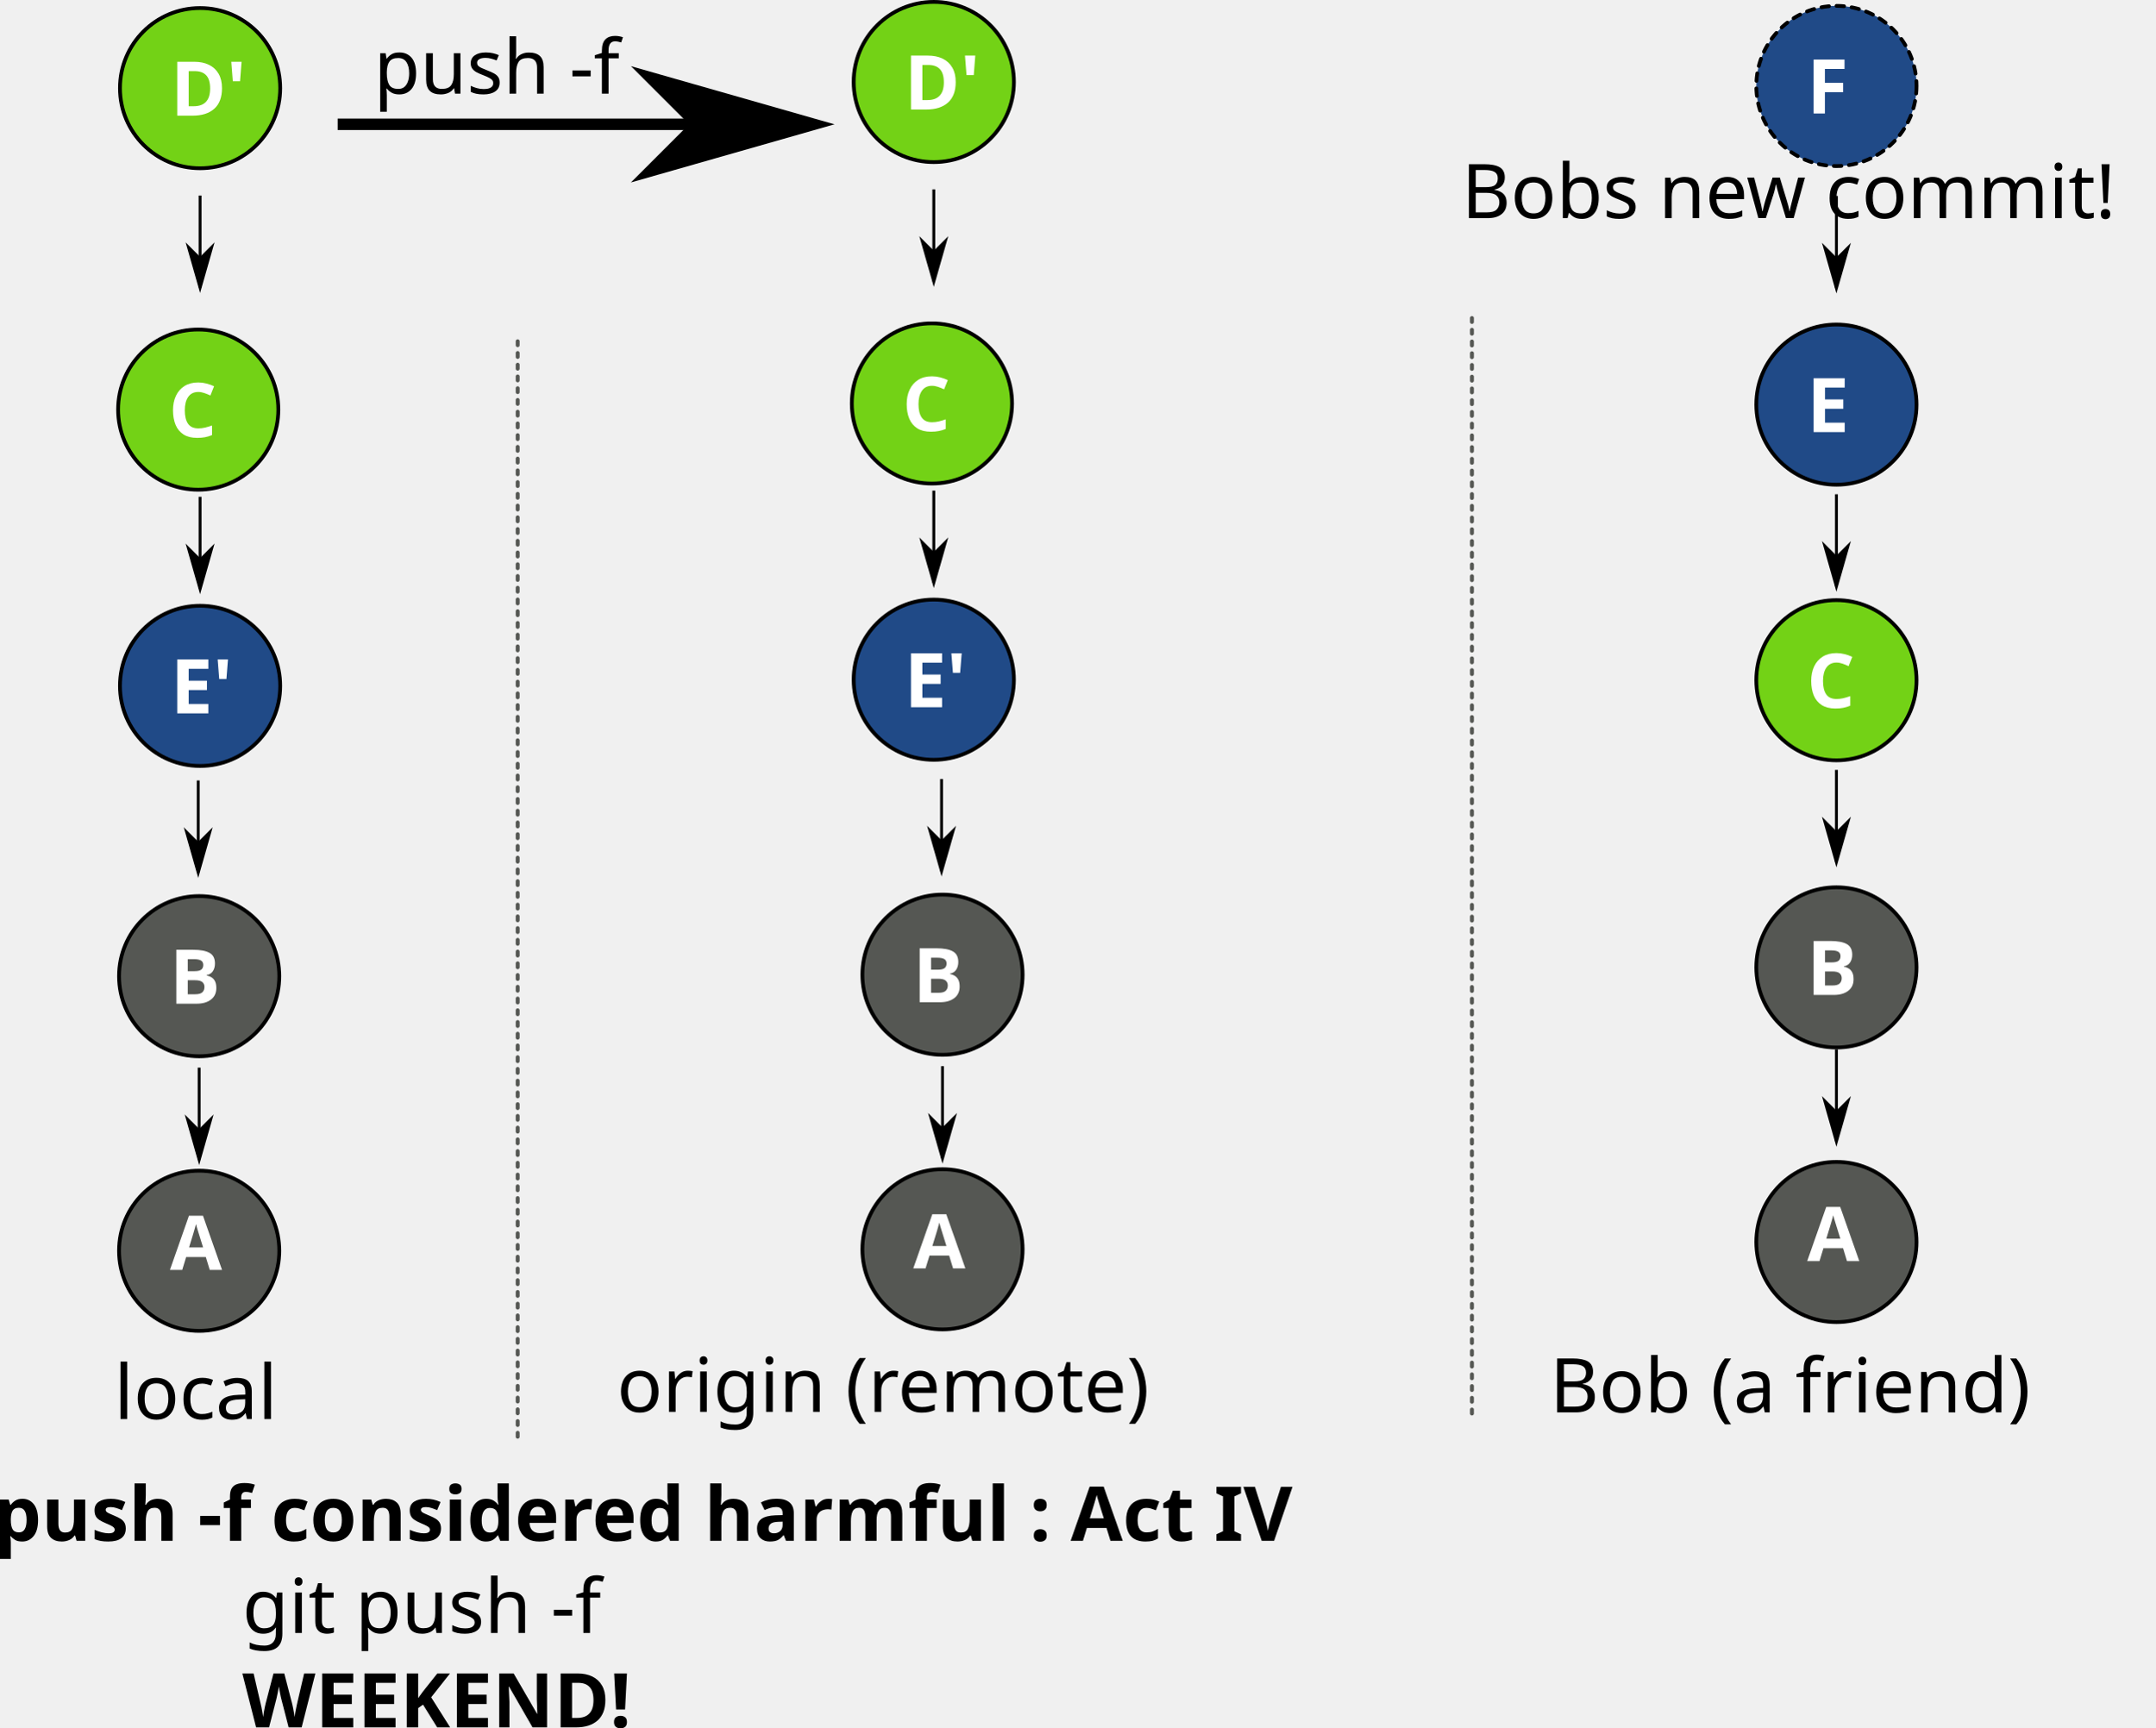
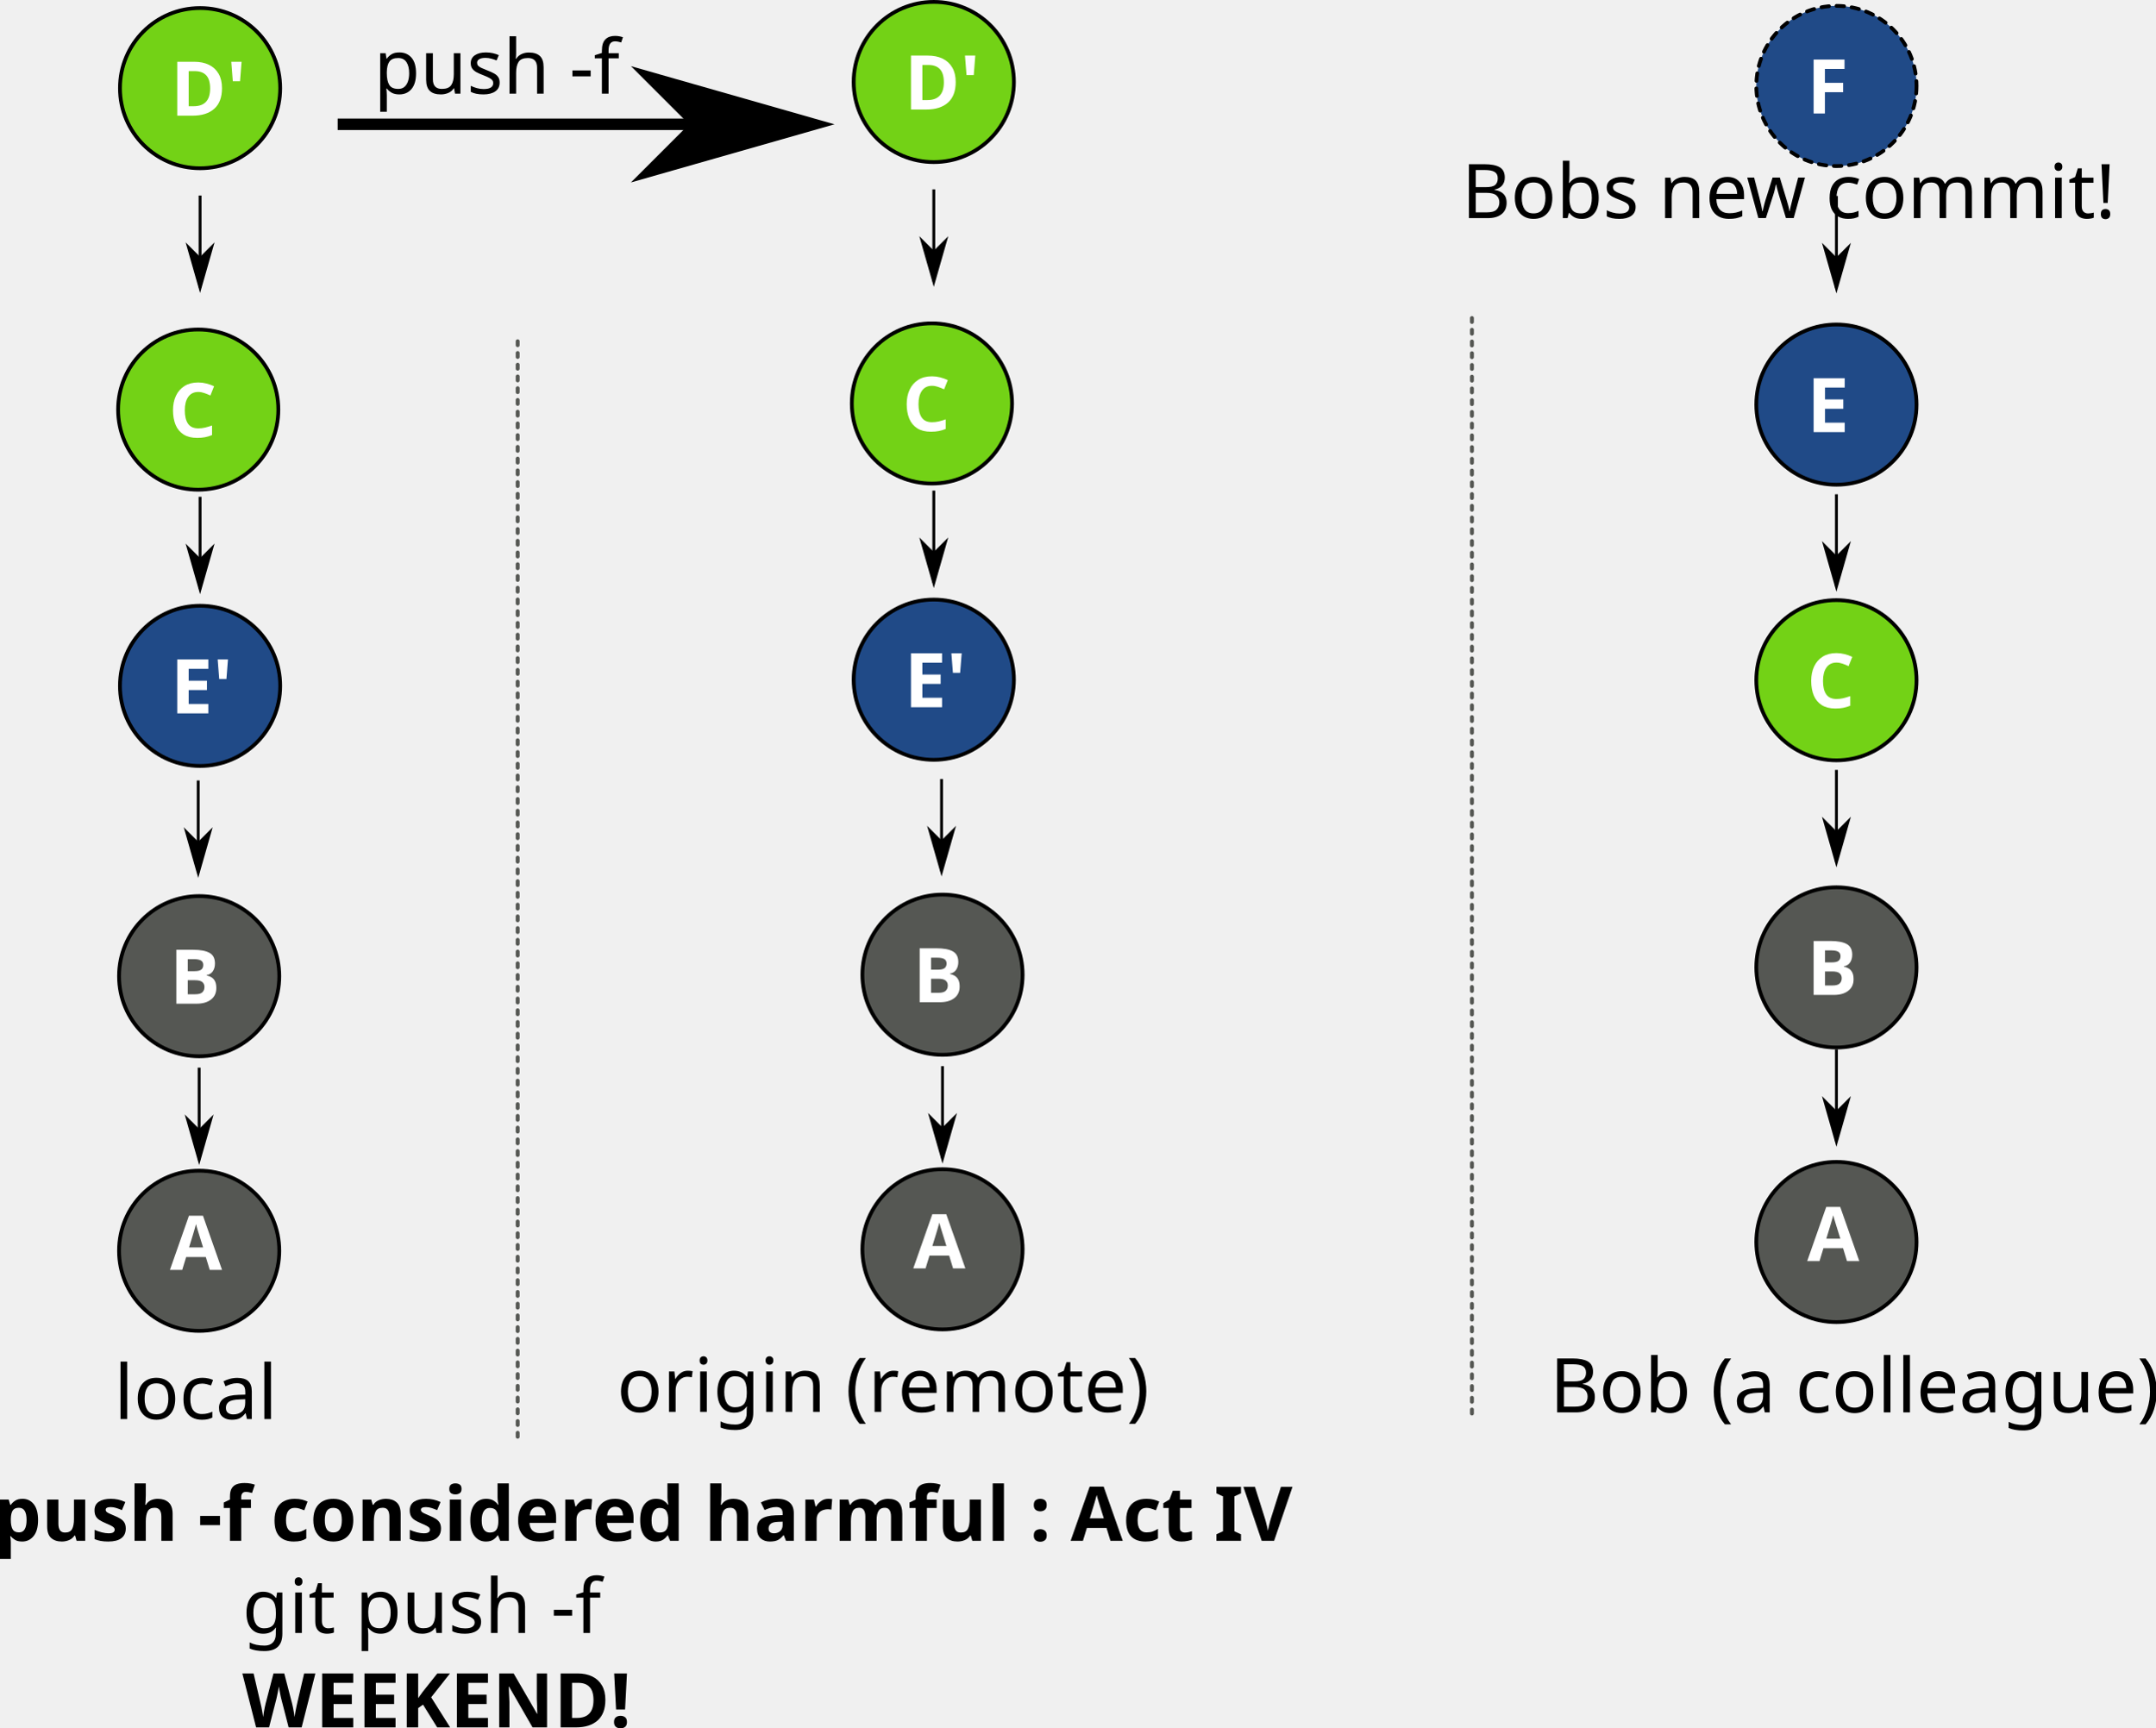
<svg xmlns="http://www.w3.org/2000/svg" width="322.09mm" height="258.224mm" viewBox="0 0 1141.265 914.965" id="svg4554" version="1.1">
  <defs id="defs4556">
    <marker style="overflow:visible" id="marker10382" refX="0" refY="0" orient="auto">
      <path transform="matrix(-0.8,0,0,-0.8,-10,0)" style="fill:#000000;fill-opacity:1;fill-rule:evenodd;stroke:#000000;stroke-width:1pt;stroke-opacity:1" d="M 0,0 5,-5 -12.5,0 5,5 0,0 Z" id="path10384" />
    </marker>
    <marker orient="auto" refY="0" refX="0" id="marker9983" style="overflow:visible">
      <path id="path9985" d="M 0,0 5,-5 -12.5,0 5,5 0,0 Z" style="fill:#000000;fill-opacity:1;fill-rule:evenodd;stroke:#000000;stroke-width:1pt;stroke-opacity:1" transform="matrix(-0.8,0,0,-0.8,-10,0)" />
    </marker>
    <marker style="overflow:visible" id="marker9012" refX="0" refY="0" orient="auto">
      <path transform="matrix(-0.8,0,0,-0.8,-10,0)" style="fill:#000000;fill-opacity:1;fill-rule:evenodd;stroke:#000000;stroke-width:1pt;stroke-opacity:1" d="M 0,0 5,-5 -12.5,0 5,5 0,0 Z" id="path9014" />
    </marker>
    <marker orient="auto" refY="0" refX="0" id="marker8576" style="overflow:visible">
      <path id="path8578" d="M 0,0 5,-5 -12.5,0 5,5 0,0 Z" style="fill:#000000;fill-opacity:1;fill-rule:evenodd;stroke:#000000;stroke-width:1pt;stroke-opacity:1" transform="matrix(-0.8,0,0,-0.8,-10,0)" />
    </marker>
    <marker style="overflow:visible" id="marker5209" refX="0" refY="0" orient="auto">
      <path transform="matrix(-0.8,0,0,-0.8,-10,0)" style="fill:#000000;fill-opacity:1;fill-rule:evenodd;stroke:#000000;stroke-width:1pt;stroke-opacity:1" d="M 0,0 5,-5 -12.5,0 5,5 0,0 Z" id="path5211" />
    </marker>
    <marker style="overflow:visible" id="marker5205" refX="0" refY="0" orient="auto">
      <path transform="matrix(-0.8,0,0,-0.8,-10,0)" style="fill:#cc0000;fill-opacity:1;fill-rule:evenodd;stroke:#cc0000;stroke-width:1pt;stroke-opacity:1" d="M 0,0 5,-5 -12.5,0 5,5 0,0 Z" id="path5207" />
    </marker>
    <marker orient="auto" refY="0" refX="0" id="marker5052" style="overflow:visible">
      <path id="path5054" d="M 0,0 5,-5 -12.5,0 5,5 0,0 Z" style="fill:#000000;fill-opacity:1;fill-rule:evenodd;stroke:#000000;stroke-width:1pt;stroke-opacity:1" transform="matrix(-0.8,0,0,-0.8,-10,0)" />
    </marker>
    <marker style="overflow:visible" id="marker17921" refX="0" refY="0" orient="auto">
      <path transform="matrix(-0.8,0,0,-0.8,-10,0)" style="fill:#cc0000;fill-opacity:1;fill-rule:evenodd;stroke:#cc0000;stroke-width:1pt;stroke-opacity:1" d="M 0,0 5,-5 -12.5,0 5,5 0,0 Z" id="path17923" />
    </marker>
    <marker style="overflow:visible" id="marker17913" refX="0" refY="0" orient="auto">
      <path transform="matrix(-0.8,0,0,-0.8,-10,0)" style="fill:#cc0000;fill-opacity:1;fill-rule:evenodd;stroke:#cc0000;stroke-width:1pt;stroke-opacity:1" d="M 0,0 5,-5 -12.5,0 5,5 0,0 Z" id="path17915" />
    </marker>
    <marker orient="auto" refY="0" refX="0" id="marker16688" style="overflow:visible">
      <path id="path16690" d="M 0,0 5,-5 -12.5,0 5,5 0,0 Z" style="fill:#000000;fill-opacity:1;fill-rule:evenodd;stroke:#000000;stroke-width:1pt;stroke-opacity:1" transform="matrix(-0.8,0,0,-0.8,-10,0)" />
    </marker>
    <marker orient="auto" refY="0" refX="0" id="marker6856" style="overflow:visible">
      <path id="path6858" d="M 0,0 5,-5 -12.5,0 5,5 0,0 Z" style="fill:#000000;fill-opacity:1;fill-rule:evenodd;stroke:#000000;stroke-width:1pt;stroke-opacity:1" transform="matrix(-0.8,0,0,-0.8,-10,0)" />
    </marker>
    <marker orient="auto" refY="0" refX="0" id="Arrow1Lend" style="overflow:visible">
      <path id="path5441" d="M 0,0 5,-5 -12.5,0 5,5 0,0 Z" style="fill:#000000;fill-opacity:1;fill-rule:evenodd;stroke:#000000;stroke-width:1pt;stroke-opacity:1" transform="matrix(-0.8,0,0,-0.8,-10,0)" />
    </marker>
    <marker orient="auto" refY="0" refX="0" id="marker16688-0" style="overflow:visible">
      <path id="path16690-0" d="M 0,0 5,-5 -12.5,0 5,5 0,0 Z" style="fill:#000000;fill-opacity:1;fill-rule:evenodd;stroke:#000000;stroke-width:1pt;stroke-opacity:1" transform="matrix(-0.8,0,0,-0.8,-10,0)" />
    </marker>
    <marker orient="auto" refY="0" refX="0" id="marker15241-7" style="overflow:visible">
      <path id="path15243-8" d="M 0,0 5,-5 -12.5,0 5,5 0,0 Z" style="fill:#000000;fill-opacity:1;fill-rule:evenodd;stroke:#000000;stroke-width:1pt;stroke-opacity:1" transform="matrix(-0.8,0,0,-0.8,-10,0)" />
    </marker>
    <marker orient="auto" refY="0" refX="0" id="marker6856-6" style="overflow:visible">
      <path id="path6858-9" d="M 0,0 5,-5 -12.5,0 5,5 0,0 Z" style="fill:#000000;fill-opacity:1;fill-rule:evenodd;stroke:#000000;stroke-width:1pt;stroke-opacity:1" transform="matrix(-0.8,0,0,-0.8,-10,0)" />
    </marker>
    <marker orient="auto" refY="0" refX="0" id="Arrow1Lend-2" style="overflow:visible">
      <path id="path5441-8" d="M 0,0 5,-5 -12.5,0 5,5 0,0 Z" style="fill:#000000;fill-opacity:1;fill-rule:evenodd;stroke:#000000;stroke-width:1pt;stroke-opacity:1" transform="matrix(-0.8,0,0,-0.8,-10,0)" />
    </marker>
    <marker style="overflow:visible" id="marker5209-6" refX="0" refY="0" orient="auto">
      <path transform="matrix(-0.8,0,0,-0.8,-10,0)" style="fill:#000000;fill-opacity:1;fill-rule:evenodd;stroke:#000000;stroke-width:1pt;stroke-opacity:1" d="M 0,0 5,-5 -12.5,0 5,5 0,0 Z" id="path5211-0" />
    </marker>
    <marker style="overflow:visible" id="marker5209-6-6" refX="0" refY="0" orient="auto">
      <path transform="matrix(-0.8,0,0,-0.8,-10,0)" style="fill:#000000;fill-opacity:1;fill-rule:evenodd;stroke:#000000;stroke-width:1pt;stroke-opacity:1" d="M 0,0 5,-5 -12.5,0 5,5 0,0 Z" id="path5211-0-2" />
    </marker>
    <marker orient="auto" refY="0" refX="0" id="marker5052-6-3" style="overflow:visible">
      <path id="path5054-7-7" d="M 0,0 5,-5 -12.5,0 5,5 0,0 Z" style="fill:#000000;fill-opacity:1;fill-rule:evenodd;stroke:#000000;stroke-width:1pt;stroke-opacity:1" transform="matrix(-0.8,0,0,-0.8,-10,0)" />
    </marker>
    <marker orient="auto" refY="0" refX="0" id="Arrow1Lend-2-5" style="overflow:visible">
      <path id="path5441-8-7" d="M 0,0 5,-5 -12.5,0 5,5 0,0 Z" style="fill:#000000;fill-opacity:1;fill-rule:evenodd;stroke:#000000;stroke-width:1pt;stroke-opacity:1" transform="matrix(-0.8,0,0,-0.8,-10,0)" />
    </marker>
    <marker orient="auto" refY="0" refX="0" id="marker5052-6-3-1" style="overflow:visible">
      <path id="path5054-7-7-0" d="M 0,0 5,-5 -12.5,0 5,5 0,0 Z" style="fill:#000000;fill-opacity:1;fill-rule:evenodd;stroke:#000000;stroke-width:1pt;stroke-opacity:1" transform="matrix(-0.8,0,0,-0.8,-10,0)" />
    </marker>
    <marker style="overflow:visible" id="marker5209-6-6-0" refX="0" refY="0" orient="auto">
      <path transform="matrix(-0.8,0,0,-0.8,-10,0)" style="fill:#000000;fill-opacity:1;fill-rule:evenodd;stroke:#000000;stroke-width:1pt;stroke-opacity:1" d="M 0,0 5,-5 -12.5,0 5,5 0,0 Z" id="path5211-0-2-9" />
    </marker>
    <marker orient="auto" refY="0" refX="0" id="Arrow1Lend-2-5-4" style="overflow:visible">
      <path id="path5441-8-7-6" d="M 0,0 5,-5 -12.5,0 5,5 0,0 Z" style="fill:#000000;fill-opacity:1;fill-rule:evenodd;stroke:#000000;stroke-width:1pt;stroke-opacity:1" transform="matrix(-0.8,0,0,-0.8,-10,0)" />
    </marker>
    <marker style="overflow:visible" id="marker5209-6-61" refX="0" refY="0" orient="auto">
      <path transform="matrix(-0.8,0,0,-0.8,-10,0)" style="fill:#000000;fill-opacity:1;fill-rule:evenodd;stroke:#000000;stroke-width:1pt;stroke-opacity:1" d="M 0,0 5,-5 -12.5,0 5,5 0,0 Z" id="path5211-0-7" />
    </marker>
    <marker orient="auto" refY="0" refX="0" id="Arrow1Lend-2-6" style="overflow:visible">
      <path id="path5441-8-9" d="M 0,0 5,-5 -12.5,0 5,5 0,0 Z" style="fill:#000000;fill-opacity:1;fill-rule:evenodd;stroke:#000000;stroke-width:1pt;stroke-opacity:1" transform="matrix(-0.8,0,0,-0.8,-10,0)" />
    </marker>
    <marker orient="auto" refY="0" refX="0" id="marker5052-6-0" style="overflow:visible">
      <path id="path5054-7-1" d="M 0,0 5,-5 -12.5,0 5,5 0,0 Z" style="fill:#000000;fill-opacity:1;fill-rule:evenodd;stroke:#000000;stroke-width:1pt;stroke-opacity:1" transform="matrix(-0.8,0,0,-0.8,-10,0)" />
    </marker>
    <marker orient="auto" refY="0" refX="0" id="marker5052-4" style="overflow:visible">
      <path id="path5054-2" d="M 0,0 5,-5 -12.5,0 5,5 0,0 Z" style="fill:#000000;fill-opacity:1;fill-rule:evenodd;stroke:#000000;stroke-width:1pt;stroke-opacity:1" transform="matrix(-0.8,0,0,-0.8,-10,0)" />
    </marker>
    <marker orient="auto" refY="0" refX="0" id="marker5052-6-0-2" style="overflow:visible">
      <path id="path5054-7-1-4" d="M 0,0 5,-5 -12.5,0 5,5 0,0 Z" style="fill:#000000;fill-opacity:1;fill-rule:evenodd;stroke:#000000;stroke-width:1pt;stroke-opacity:1" transform="matrix(-0.8,0,0,-0.8,-10,0)" />
    </marker>
    <marker orient="auto" refY="0" refX="0" id="marker5029" style="overflow:visible">
      <path id="path4776" d="M 0,0 5,-5 -12.5,0 5,5 0,0 Z" style="fill:#000000;fill-opacity:1;fill-rule:evenodd;stroke:#000000;stroke-width:1pt;stroke-opacity:1" transform="matrix(-0.8,0,0,-0.8,-10,0)" />
    </marker>
    <marker orient="auto" refY="0" refX="0" id="marker5052-6-0-2-8" style="overflow:visible">
      <path id="path5054-7-1-4-7" d="M 0,0 5,-5 -12.5,0 5,5 0,0 Z" style="fill:#000000;fill-opacity:1;fill-rule:evenodd;stroke:#000000;stroke-width:1pt;stroke-opacity:1" transform="matrix(-0.8,0,0,-0.8,-10,0)" />
    </marker>
    <marker orient="auto" refY="0" refX="0" id="marker5052-6-0-2-8-9" style="overflow:visible">
      <path id="path5054-7-1-4-7-4" d="M 0,0 5,-5 -12.5,0 5,5 0,0 Z" style="fill:#000000;fill-opacity:1;fill-rule:evenodd;stroke:#000000;stroke-width:1pt;stroke-opacity:1" transform="matrix(-0.8,0,0,-0.8,-10,0)" />
    </marker>
    <marker orient="auto" refY="0" refX="0" id="marker5052-6-0-2-8-9-6" style="overflow:visible">
      <path id="path5054-7-1-4-7-4-2" d="M 0,0 5,-5 -12.5,0 5,5 0,0 Z" style="fill:#000000;fill-opacity:1;fill-rule:evenodd;stroke:#000000;stroke-width:1pt;stroke-opacity:1" transform="matrix(-0.8,0,0,-0.8,-10,0)" />
    </marker>
    <marker orient="auto" refY="0" refX="0" id="marker5052-6-0-2-8-9-6-3" style="overflow:visible">
      <path id="path5054-7-1-4-7-4-2-3" d="M 0,0 5,-5 -12.5,0 5,5 0,0 Z" style="fill:#000000;fill-opacity:1;fill-rule:evenodd;stroke:#000000;stroke-width:1pt;stroke-opacity:1" transform="matrix(-0.8,0,0,-0.8,-10,0)" />
    </marker>
  </defs>
  <g style="display:inline" id="layer_remote_nonff" transform="translate(-222.1543,63.18215)">
    <g transform="translate(153.8681,-10.56854)" id="g5091">
      <circle style="opacity:1;fill:#555753;fill-opacity:1;stroke:#000000;stroke-width:2;stroke-linecap:round;stroke-linejoin:round;stroke-miterlimit:4;stroke-dasharray:none;stroke-opacity:1" id="circle5093" cx="173.746" cy="609.915" r="42.426" />
      <text xml:space="preserve" style="font-style:normal;font-variant:normal;font-weight:bold;font-stretch:normal;font-size:40px;line-height:125%;font-family:sans-serif;-inkscape-font-specification:'sans-serif, Bold';text-align:start;letter-spacing:0px;word-spacing:0px;writing-mode:lr-tb;text-anchor:start;fill:#ffffff;fill-opacity:1;stroke:none;stroke-width:1px;stroke-linecap:butt;stroke-linejoin:miter;stroke-opacity:1" x="158.268" y="620.017" id="text5095">
        <tspan id="tspan5097" x="158.268" y="620.017">A</tspan>
      </text>
    </g>
    <g transform="translate(153.8681,-10.56854)" id="g5099">
      <circle style="opacity:1;fill:#555753;fill-opacity:1;stroke:#000000;stroke-width:2;stroke-linecap:round;stroke-linejoin:round;stroke-miterlimit:4;stroke-dasharray:none;stroke-opacity:1" id="circle5101" cx="173.746" cy="464.453" r="42.426" />
      <text xml:space="preserve" style="font-style:normal;font-variant:normal;font-weight:bold;font-stretch:normal;font-size:40px;line-height:125%;font-family:sans-serif;-inkscape-font-specification:'sans-serif, Bold';text-align:start;letter-spacing:0px;word-spacing:0px;writing-mode:lr-tb;text-anchor:start;fill:#ffffff;fill-opacity:1;stroke:none;stroke-width:1px;stroke-linecap:butt;stroke-linejoin:miter;stroke-opacity:1" x="158.072" y="479.034" id="text5103">
        <tspan y="479.034" x="158.072" id="tspan5105">B</tspan>
      </text>
    </g>
    <path style="fill:none;fill-rule:evenodd;stroke:#000000;stroke-width:1.51;stroke-linecap:butt;stroke-linejoin:miter;stroke-miterlimit:4;stroke-dasharray:none;stroke-opacity:1;marker-end:url(#Arrow1Lend)" d="m 327.614,502.332 0,48.691" id="path5107" />
    <g id="g5109" transform="translate(153.3703,-310.6828)">
      <circle style="opacity:1;fill:#73d216;fill-opacity:1;stroke:#000000;stroke-width:2;stroke-linecap:round;stroke-linejoin:round;stroke-miterlimit:4;stroke-dasharray:none;stroke-opacity:1" id="circle5111" cx="173.746" cy="464.453" r="42.426" />
      <text xml:space="preserve" style="font-style:normal;font-variant:normal;font-weight:bold;font-stretch:normal;font-size:40px;line-height:125%;font-family:sans-serif;-inkscape-font-specification:'sans-serif, Bold';text-align:start;letter-spacing:0px;word-spacing:0px;writing-mode:lr-tb;text-anchor:start;fill:#ffffff;fill-opacity:1;stroke:none;stroke-width:1px;stroke-linecap:butt;stroke-linejoin:miter;stroke-opacity:1" x="158.072" y="479.034" id="text5113">
        <tspan y="479.034" x="158.072" id="tspan5115">C</tspan>
      </text>
    </g>
    <path style="fill:none;fill-rule:evenodd;stroke:#000000;stroke-width:1.51;stroke-linecap:butt;stroke-linejoin:miter;stroke-miterlimit:4;stroke-dasharray:none;stroke-opacity:1;marker-end:url(#marker6856)" d="m 327.117,350.217 0,48.691" id="path5117" />
    <g id="g5127" transform="translate(186.3582,-428.9466)">
      <circle style="opacity:1;fill:#73d216;fill-opacity:1;stroke:#000000;stroke-width:2;stroke-linecap:round;stroke-linejoin:round;stroke-miterlimit:4;stroke-dasharray:none;stroke-dashoffset:0;stroke-opacity:1" id="circle5129" cx="141.746" cy="412.453" r="42.426" />
      <text xml:space="preserve" style="font-style:normal;font-variant:normal;font-weight:bold;font-stretch:normal;font-size:40px;line-height:125%;font-family:sans-serif;-inkscape-font-specification:'sans-serif, Bold';text-align:start;letter-spacing:0px;word-spacing:0px;writing-mode:lr-tb;text-anchor:start;fill:#ffffff;fill-opacity:1;stroke:none;stroke-width:1px;stroke-linecap:butt;stroke-linejoin:miter;stroke-opacity:1" x="126.072" y="427.034" id="text5131">
        <tspan id="tspan3529" x="126.072" y="427.034">D'</tspan>
      </text>
    </g>
    <path style="fill:none;fill-rule:evenodd;stroke:#000000;stroke-width:1.51;stroke-linecap:butt;stroke-linejoin:miter;stroke-miterlimit:4;stroke-dasharray:none;stroke-opacity:1;marker-end:url(#marker5052)" d="m 328.104,199.953 0,48.691" id="path5135" />
    <g style="display:inline" id="g5143" transform="translate(547.5102,-11.34744)">
      <circle r="42.426" cy="609.915" cx="173.746" id="circle5145" style="opacity:1;fill:#555753;fill-opacity:1;stroke:#000000;stroke-width:2;stroke-linecap:round;stroke-linejoin:round;stroke-miterlimit:4;stroke-dasharray:none;stroke-opacity:1" />
      <text id="text5147" y="620.017" x="158.268" style="font-style:normal;font-variant:normal;font-weight:bold;font-stretch:normal;font-size:40px;line-height:125%;font-family:sans-serif;-inkscape-font-specification:'sans-serif, Bold';text-align:start;letter-spacing:0px;word-spacing:0px;writing-mode:lr-tb;text-anchor:start;fill:#ffffff;fill-opacity:1;stroke:none;stroke-width:1px;stroke-linecap:butt;stroke-linejoin:miter;stroke-opacity:1" xml:space="preserve">
        <tspan y="620.017" x="158.268" id="tspan5149">A</tspan>
      </text>
    </g>
    <g style="display:inline" id="g5151" transform="translate(547.5102,-11.34744)">
      <circle r="42.426" cy="464.453" cx="173.746" id="circle5153" style="opacity:1;fill:#555753;fill-opacity:1;stroke:#000000;stroke-width:2;stroke-linecap:round;stroke-linejoin:round;stroke-miterlimit:4;stroke-dasharray:none;stroke-opacity:1" />
      <text id="text5155" y="479.034" x="158.072" style="font-style:normal;font-variant:normal;font-weight:bold;font-stretch:normal;font-size:40px;line-height:125%;font-family:sans-serif;-inkscape-font-specification:'sans-serif, Bold';text-align:start;letter-spacing:0px;word-spacing:0px;writing-mode:lr-tb;text-anchor:start;fill:#ffffff;fill-opacity:1;stroke:none;stroke-width:1px;stroke-linecap:butt;stroke-linejoin:miter;stroke-opacity:1" xml:space="preserve">
        <tspan id="tspan5157" x="158.072" y="479.034">B</tspan>
      </text>
    </g>
    <path id="path5159" d="m 721.257,501.553 0,48.691" style="display:inline;fill:none;fill-rule:evenodd;stroke:#000000;stroke-width:1.51;stroke-linecap:butt;stroke-linejoin:miter;stroke-miterlimit:4;stroke-dasharray:none;stroke-opacity:1;marker-end:url(#Arrow1Lend-2)" />
    <path id="path5169" d="m 720.759,349.438 0,48.691" style="display:inline;fill:none;fill-rule:evenodd;stroke:#000000;stroke-width:1.51;stroke-linecap:butt;stroke-linejoin:miter;stroke-miterlimit:4;stroke-dasharray:none;stroke-opacity:1;marker-end:url(#marker6856-6)" />
    <path style="fill:none;fill-rule:evenodd;stroke:#555753;stroke-width:2.072;stroke-linecap:round;stroke-linejoin:miter;stroke-miterlimit:4;stroke-dasharray:2.072, 4.145;stroke-dashoffset:0;stroke-opacity:1" d="m 496.286,117.58 0,581.279" id="path5179" />
    <text xml:space="preserve" style="font-style:normal;font-weight:normal;font-size:40px;line-height:125%;font-family:sans-serif;letter-spacing:0px;word-spacing:0px;fill:#000000;fill-opacity:1;stroke:none;stroke-width:1px;stroke-linecap:butt;stroke-linejoin:miter;stroke-opacity:1" x="282.571" y="688.457" id="text5181">
      <tspan id="tspan5183" x="282.571" y="688.457">local</tspan>
    </text>
    <text xml:space="preserve" style="font-style:normal;font-weight:normal;font-size:40px;line-height:125%;font-family:sans-serif;letter-spacing:0px;word-spacing:0px;display:inline;fill:#000000;fill-opacity:1;stroke:none;stroke-width:1px;stroke-linecap:butt;stroke-linejoin:miter;stroke-opacity:1" x="548.808" y="684.703" id="text5185">
      <tspan id="tspan5187" x="548.808" y="684.703">origin (remote)</tspan>
    </text>
    <path style="display:inline;fill:none;fill-rule:evenodd;stroke:#555753;stroke-width:2.072;stroke-linecap:round;stroke-linejoin:miter;stroke-miterlimit:4;stroke-dasharray:2.072, 4.145;stroke-dashoffset:0;stroke-opacity:1" d="m 1001.63,105.27 0,581.279" id="path5179-4" />
    <g style="display:inline" id="g5143-0" transform="translate(1020.905,-15.21741)">
      <circle r="42.426" cy="609.915" cx="173.746" id="circle5145-4" style="opacity:1;fill:#555753;fill-opacity:1;stroke:#000000;stroke-width:2;stroke-linecap:round;stroke-linejoin:round;stroke-miterlimit:4;stroke-dasharray:none;stroke-opacity:1" />
      <text id="text5147-3" y="620.017" x="158.268" style="font-style:normal;font-variant:normal;font-weight:bold;font-stretch:normal;font-size:40px;line-height:125%;font-family:sans-serif;-inkscape-font-specification:'sans-serif, Bold';text-align:start;letter-spacing:0px;word-spacing:0px;writing-mode:lr-tb;text-anchor:start;fill:#ffffff;fill-opacity:1;stroke:none;stroke-width:1px;stroke-linecap:butt;stroke-linejoin:miter;stroke-opacity:1" xml:space="preserve">
        <tspan y="620.017" x="158.268" id="tspan5149-0">A</tspan>
      </text>
    </g>
    <g style="display:inline" id="g5151-3" transform="translate(1020.905,-15.21741)">
      <circle r="42.426" cy="464.453" cx="173.746" id="circle5153-3" style="opacity:1;fill:#555753;fill-opacity:1;stroke:#000000;stroke-width:2;stroke-linecap:round;stroke-linejoin:round;stroke-miterlimit:4;stroke-dasharray:none;stroke-opacity:1" />
      <text id="text5155-2" y="479.034" x="158.072" style="font-style:normal;font-variant:normal;font-weight:bold;font-stretch:normal;font-size:40px;line-height:125%;font-family:sans-serif;-inkscape-font-specification:'sans-serif, Bold';text-align:start;letter-spacing:0px;word-spacing:0px;writing-mode:lr-tb;text-anchor:start;fill:#ffffff;fill-opacity:1;stroke:none;stroke-width:1px;stroke-linecap:butt;stroke-linejoin:miter;stroke-opacity:1" xml:space="preserve">
        <tspan id="tspan5157-8" x="158.072" y="479.034">B</tspan>
      </text>
    </g>
    <g style="display:inline" transform="translate(1020.905,-167.3317)" id="g5161-2">
      <circle r="42.426" cy="464.453" cx="173.746" id="circle5163-6" style="opacity:1;fill:#73d216;fill-opacity:1;stroke:#000000;stroke-width:2;stroke-linecap:round;stroke-linejoin:round;stroke-miterlimit:4;stroke-dasharray:none;stroke-opacity:1" />
      <text id="text5165-8" y="479.034" x="158.072" style="font-style:normal;font-variant:normal;font-weight:bold;font-stretch:normal;font-size:40px;line-height:125%;font-family:sans-serif;-inkscape-font-specification:'sans-serif, Bold';text-align:start;letter-spacing:0px;word-spacing:0px;writing-mode:lr-tb;text-anchor:start;fill:#ffffff;fill-opacity:1;stroke:none;stroke-width:1px;stroke-linecap:butt;stroke-linejoin:miter;stroke-opacity:1" xml:space="preserve">
        <tspan id="tspan5167-3" x="158.072" y="479.034">C</tspan>
      </text>
    </g>
    <g id="g16641-8-0" transform="translate(1020.905,-313.3317)" style="display:inline;fill:#73d216">
      <circle style="opacity:1;fill:#204a87;fill-opacity:1;stroke:#000000;stroke-width:2;stroke-linecap:round;stroke-linejoin:round;stroke-miterlimit:4;stroke-dasharray:none;stroke-opacity:1" id="circle16643-3-7" cx="173.746" cy="464.453" r="42.426" />
      <text xml:space="preserve" style="font-style:normal;font-variant:normal;font-weight:bold;font-stretch:normal;font-size:40px;line-height:125%;font-family:sans-serif;-inkscape-font-specification:'sans-serif, Bold';text-align:start;letter-spacing:0px;word-spacing:0px;writing-mode:lr-tb;text-anchor:start;fill:#ffffff;fill-opacity:1;stroke:none;stroke-width:1px;stroke-linecap:butt;stroke-linejoin:miter;stroke-opacity:1" x="158.072" y="479.034" id="text16645-59-3">
        <tspan id="tspan4458-0" x="158.072" y="479.034">E</tspan>
      </text>
    </g>
    <text xml:space="preserve" style="font-style:normal;font-weight:normal;font-size:40px;line-height:125%;font-family:sans-serif;letter-spacing:0px;word-spacing:0px;display:inline;fill:#000000;fill-opacity:1;stroke:none;stroke-width:1px;stroke-linecap:butt;stroke-linejoin:miter;stroke-opacity:1" x="1042.891" y="684.945" id="text5185-5">
-       <tspan id="tspan5187-4" x="1042.891" y="684.945">Bob (a friend)</tspan>
+       <tspan id="tspan5187-4" x="1042.891" y="684.945">Bob (a colleague)</tspan>
    </text>
    <text xml:space="preserve" style="font-style:normal;font-variant:normal;font-weight:bold;font-stretch:normal;font-size:40px;line-height:125%;font-family:sans-serif;-inkscape-font-specification:'sans-serif, Bold';text-align:start;letter-spacing:0px;word-spacing:0px;writing-mode:lr-tb;text-anchor:start;display:inline;fill:#000000;fill-opacity:1;stroke:none;stroke-width:1px;stroke-linecap:butt;stroke-linejoin:miter;stroke-opacity:1" x="218.795" y="752.945" id="text5185-0-7">
      <tspan id="tspan11031-6" x="218.795" y="752.945">push -f considered harmful : Act IV</tspan>
    </text>
    <g id="g5328" />
    <g transform="translate(-2.644768,-62.1266)" style="display:inline" id="g5328-2">
      <text id="text5260-8" y="863.91" x="353.125" style="font-style:normal;font-variant:normal;font-weight:normal;font-stretch:normal;font-size:40px;line-height:125%;font-family:sans-serif;-inkscape-font-specification:'sans-serif, Normal';text-align:start;letter-spacing:0px;word-spacing:0px;writing-mode:lr-tb;text-anchor:start;fill:#000000;fill-opacity:1;stroke:none;stroke-width:1px;stroke-linecap:butt;stroke-linejoin:miter;stroke-opacity:1" xml:space="preserve">
        <tspan id="tspan3493" x="353.125" y="863.91">git push -f</tspan>
        <tspan id="tspan3495" style="font-style:normal;font-variant:normal;font-weight:bold;font-stretch:normal;font-size:40px;line-height:125%;font-family:sans-serif;-inkscape-font-specification:'sans-serif, Bold';text-align:start;writing-mode:lr-tb;text-anchor:start" x="353.125" y="913.91">WEEKEND!</tspan>
      </text>
    </g>
    <g id="g16641-8-2" transform="translate(154.3582,-164.3499)" style="display:inline;fill:#73d216">
      <circle style="opacity:1;fill:#204a87;fill-opacity:1;stroke:#000000;stroke-width:2;stroke-linecap:round;stroke-linejoin:round;stroke-miterlimit:4;stroke-dasharray:none;stroke-opacity:1" id="circle16643-3-8" cx="173.746" cy="464.453" r="42.426" />
      <text xml:space="preserve" style="font-style:normal;font-variant:normal;font-weight:bold;font-stretch:normal;font-size:40px;line-height:125%;font-family:sans-serif;-inkscape-font-specification:'sans-serif, Bold';text-align:start;letter-spacing:0px;word-spacing:0px;writing-mode:lr-tb;text-anchor:start;fill:#ffffff;fill-opacity:1;stroke:none;stroke-width:1px;stroke-linecap:butt;stroke-linejoin:miter;stroke-opacity:1" x="158.072" y="479.034" id="text16645-59-2">
        <tspan id="tspan3558" x="158.072" y="479.034">E'</tspan>
      </text>
    </g>
    <path style="display:inline;fill:none;fill-rule:evenodd;stroke:#000000;stroke-width:1.51;stroke-linecap:butt;stroke-linejoin:miter;stroke-miterlimit:4;stroke-dasharray:none;stroke-opacity:1;marker-end:url(#marker5052-6-0)" d="m 328.104,40.384 0,48.691" id="path5203-6" />
    <g style="display:inline" id="g5109-4" transform="translate(541.9142,-313.9455)">
      <circle style="opacity:1;fill:#73d216;fill-opacity:1;stroke:#000000;stroke-width:2;stroke-linecap:round;stroke-linejoin:round;stroke-miterlimit:4;stroke-dasharray:none;stroke-opacity:1" id="circle5111-3" cx="173.746" cy="464.453" r="42.426" />
      <text xml:space="preserve" style="font-style:normal;font-variant:normal;font-weight:bold;font-stretch:normal;font-size:40px;line-height:125%;font-family:sans-serif;-inkscape-font-specification:'sans-serif, Bold';text-align:start;letter-spacing:0px;word-spacing:0px;writing-mode:lr-tb;text-anchor:start;fill:#ffffff;fill-opacity:1;stroke:none;stroke-width:1px;stroke-linecap:butt;stroke-linejoin:miter;stroke-opacity:1" x="158.072" y="479.034" id="text5113-1">
        <tspan y="479.034" x="158.072" id="tspan5115-3">C</tspan>
      </text>
    </g>
    <g style="display:inline" id="g5127-7" transform="translate(574.9021,-432.2092)">
      <circle style="opacity:1;fill:#73d216;fill-opacity:1;stroke:#000000;stroke-width:2;stroke-linecap:round;stroke-linejoin:round;stroke-miterlimit:4;stroke-dasharray:none;stroke-dashoffset:0;stroke-opacity:1" id="circle5129-9" cx="141.746" cy="412.453" r="42.426" />
      <text xml:space="preserve" style="font-style:normal;font-variant:normal;font-weight:bold;font-stretch:normal;font-size:40px;line-height:125%;font-family:sans-serif;-inkscape-font-specification:'sans-serif, Bold';text-align:start;letter-spacing:0px;word-spacing:0px;writing-mode:lr-tb;text-anchor:start;fill:#ffffff;fill-opacity:1;stroke:none;stroke-width:1px;stroke-linecap:butt;stroke-linejoin:miter;stroke-opacity:1" x="126.072" y="427.034" id="text5131-4">
        <tspan id="tspan3529-5" x="126.072" y="427.034">D'</tspan>
      </text>
    </g>
    <path style="display:inline;fill:none;fill-rule:evenodd;stroke:#000000;stroke-width:1.51;stroke-linecap:butt;stroke-linejoin:miter;stroke-miterlimit:4;stroke-dasharray:none;stroke-opacity:1;marker-end:url(#marker5052-4)" d="m 716.648,196.691 0,48.691" id="path5135-4" />
    <g id="g16641-8-2-5" transform="translate(542.902,-167.6125)" style="display:inline;fill:#73d216">
      <circle style="opacity:1;fill:#204a87;fill-opacity:1;stroke:#000000;stroke-width:2;stroke-linecap:round;stroke-linejoin:round;stroke-miterlimit:4;stroke-dasharray:none;stroke-opacity:1" id="circle16643-3-8-8" cx="173.746" cy="464.453" r="42.426" />
      <text xml:space="preserve" style="font-style:normal;font-variant:normal;font-weight:bold;font-stretch:normal;font-size:40px;line-height:125%;font-family:sans-serif;-inkscape-font-specification:'sans-serif, Bold';text-align:start;letter-spacing:0px;word-spacing:0px;writing-mode:lr-tb;text-anchor:start;fill:#ffffff;fill-opacity:1;stroke:none;stroke-width:1px;stroke-linecap:butt;stroke-linejoin:miter;stroke-opacity:1" x="158.072" y="479.034" id="text16645-59-2-1">
        <tspan y="479.034" x="158.072" id="tspan3558-9">E'</tspan>
      </text>
    </g>
    <path style="display:inline;fill:none;fill-rule:evenodd;stroke:#000000;stroke-width:1.51;stroke-linecap:butt;stroke-linejoin:miter;stroke-miterlimit:4;stroke-dasharray:none;stroke-opacity:1;marker-end:url(#marker5052-6-0-2)" d="m 716.648,37.122 0,48.691" id="path5203-6-5" />
    <path style="display:inline;fill:none;fill-rule:evenodd;stroke:#000000;stroke-width:6.066;stroke-linecap:butt;stroke-linejoin:miter;stroke-miterlimit:4;stroke-dasharray:none;stroke-opacity:1;marker-end:url(#marker5029)" d="m 400.968,2.655 251.332,0" id="path4767" />
    <text id="text4719-9" y="-13.575" x="420.062" style="font-style:normal;font-variant:normal;font-weight:normal;font-stretch:normal;font-size:40px;line-height:125%;font-family:sans-serif;-inkscape-font-specification:'sans-serif, Normal';text-align:start;letter-spacing:0px;word-spacing:0px;writing-mode:lr-tb;text-anchor:start;display:inline;fill:#000000;fill-opacity:1;stroke:none;stroke-width:1px;stroke-linecap:butt;stroke-linejoin:miter;stroke-opacity:1" xml:space="preserve">
      <tspan id="tspan5050" x="420.062" y="-13.575">push -f</tspan>
    </text>
    <circle r="42.426" cy="-17.65" cx="1194.651" id="circle16643-3-7-4" style="opacity:1;fill:#204a87;fill-opacity:1;stroke:#000000;stroke-width:2;stroke-linecap:round;stroke-linejoin:round;stroke-miterlimit:4;stroke-dasharray:4, 4;stroke-dashoffset:0;stroke-opacity:1" />
    <text id="text16645-59-3-2" y="-3.07" x="1178.977" style="font-style:normal;font-variant:normal;font-weight:bold;font-stretch:normal;font-size:40px;line-height:125%;font-family:sans-serif;-inkscape-font-specification:'sans-serif, Bold';text-align:start;letter-spacing:0px;word-spacing:0px;writing-mode:lr-tb;text-anchor:start;fill:#ffffff;fill-opacity:1;stroke:none;stroke-width:1px;stroke-linecap:butt;stroke-linejoin:miter;stroke-opacity:1" xml:space="preserve">
      <tspan y="-3.07" x="1178.977" id="tspan3684">F</tspan>
    </text>
    <path style="display:inline;fill:none;fill-rule:evenodd;stroke:#000000;stroke-width:1.51;stroke-linecap:butt;stroke-linejoin:miter;stroke-miterlimit:4;stroke-dasharray:none;stroke-opacity:1;marker-end:url(#marker5052-6-0-2-8)" d="m 1194.651,198.63 0,48.691" id="path5203-6-5-7" />
    <path style="display:inline;fill:none;fill-rule:evenodd;stroke:#000000;stroke-width:1.51;stroke-linecap:butt;stroke-linejoin:miter;stroke-miterlimit:4;stroke-dasharray:none;stroke-opacity:1;marker-end:url(#marker5052-6-0-2-8-9)" d="m 1194.651,344.63 0,48.691" id="path5203-6-5-7-0" />
    <path style="display:inline;fill:none;fill-rule:evenodd;stroke:#000000;stroke-width:1.51;stroke-linecap:butt;stroke-linejoin:miter;stroke-miterlimit:4;stroke-dasharray:none;stroke-opacity:1;marker-end:url(#marker5052-6-0-2-8-9-6)" d="m 1194.651,492.63 0,48.691" id="path5203-6-5-7-0-3" />
    <path style="display:inline;fill:none;fill-rule:evenodd;stroke:#000000;stroke-width:1.51;stroke-linecap:butt;stroke-linejoin:miter;stroke-miterlimit:4;stroke-dasharray:none;stroke-opacity:1;marker-end:url(#marker5052-6-0-2-8-9-6-3)" d="m 1194.651,40.63 0,48.691" id="path5203-6-5-7-0-3-6" />
    <text xml:space="preserve" style="font-style:normal;font-weight:normal;font-size:40px;line-height:125%;font-family:sans-serif;letter-spacing:0px;word-spacing:0px;fill:#000000;fill-opacity:1;stroke:none;stroke-width:1px;stroke-linecap:butt;stroke-linejoin:miter;stroke-opacity:1" x="996.154" y="52.35" id="text4819">
      <tspan id="tspan4821" x="996.154" y="52.35">Bobs new commit!</tspan>
    </text>
  </g>
</svg>
